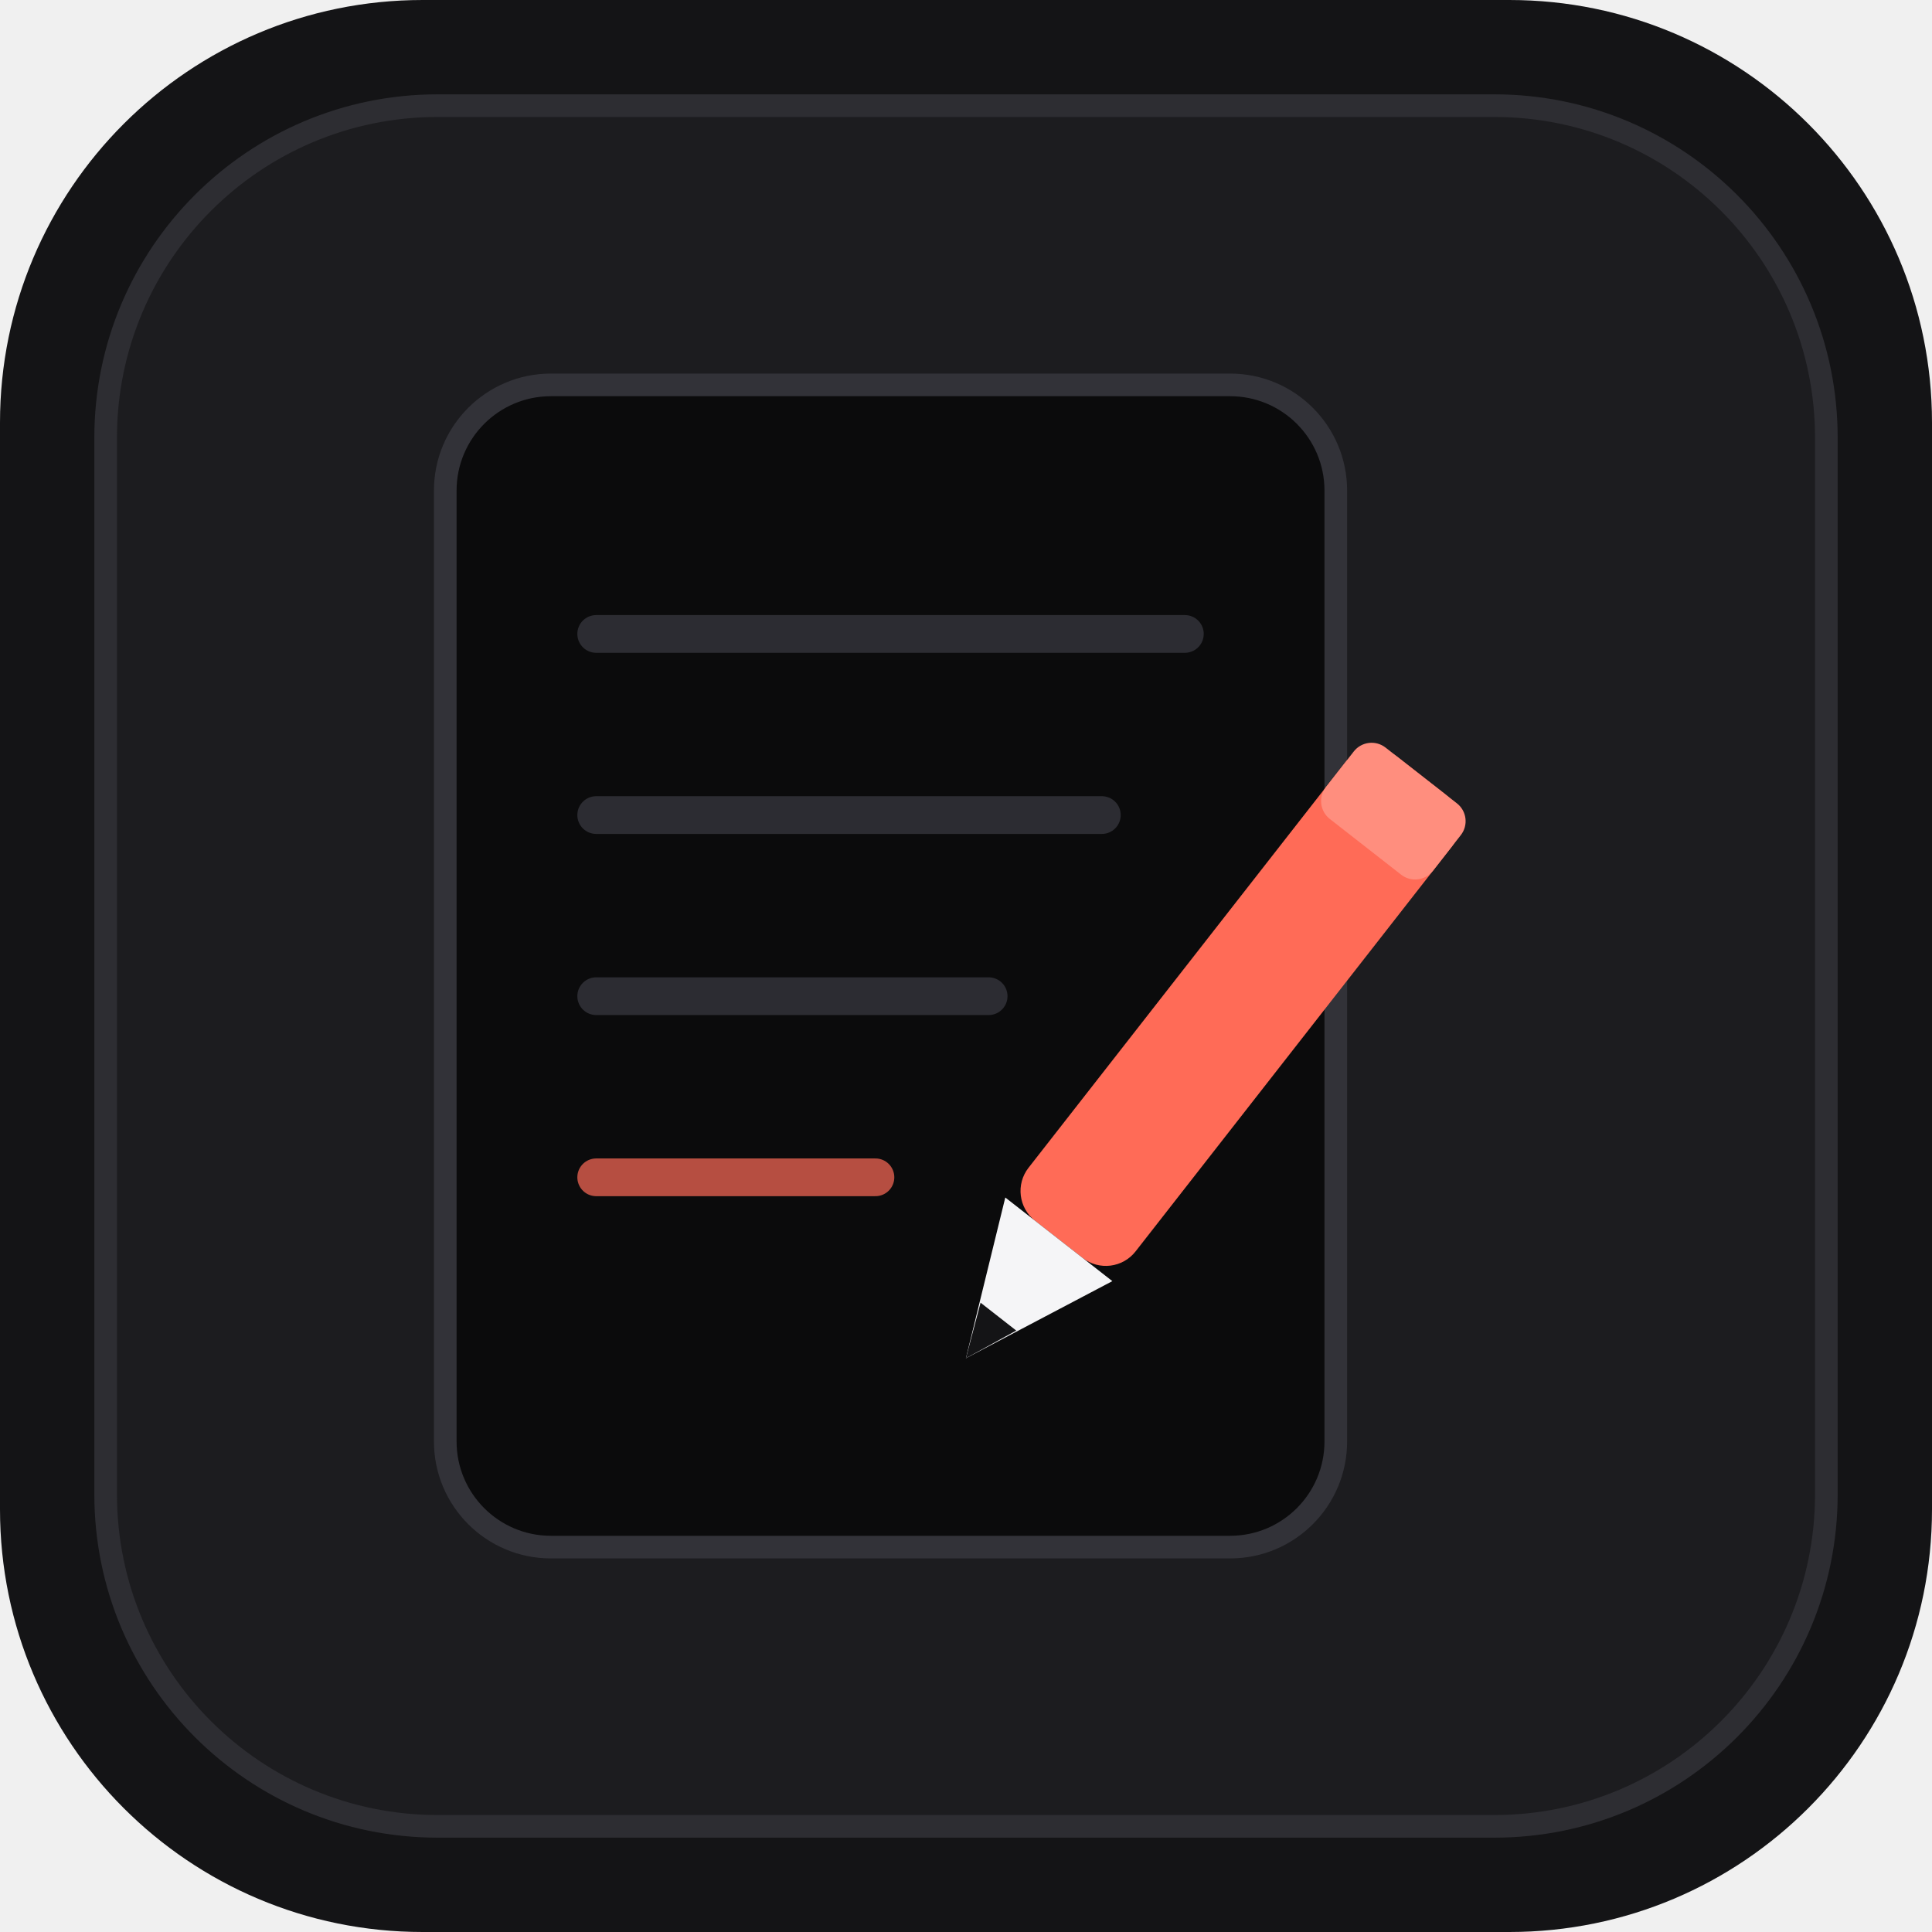
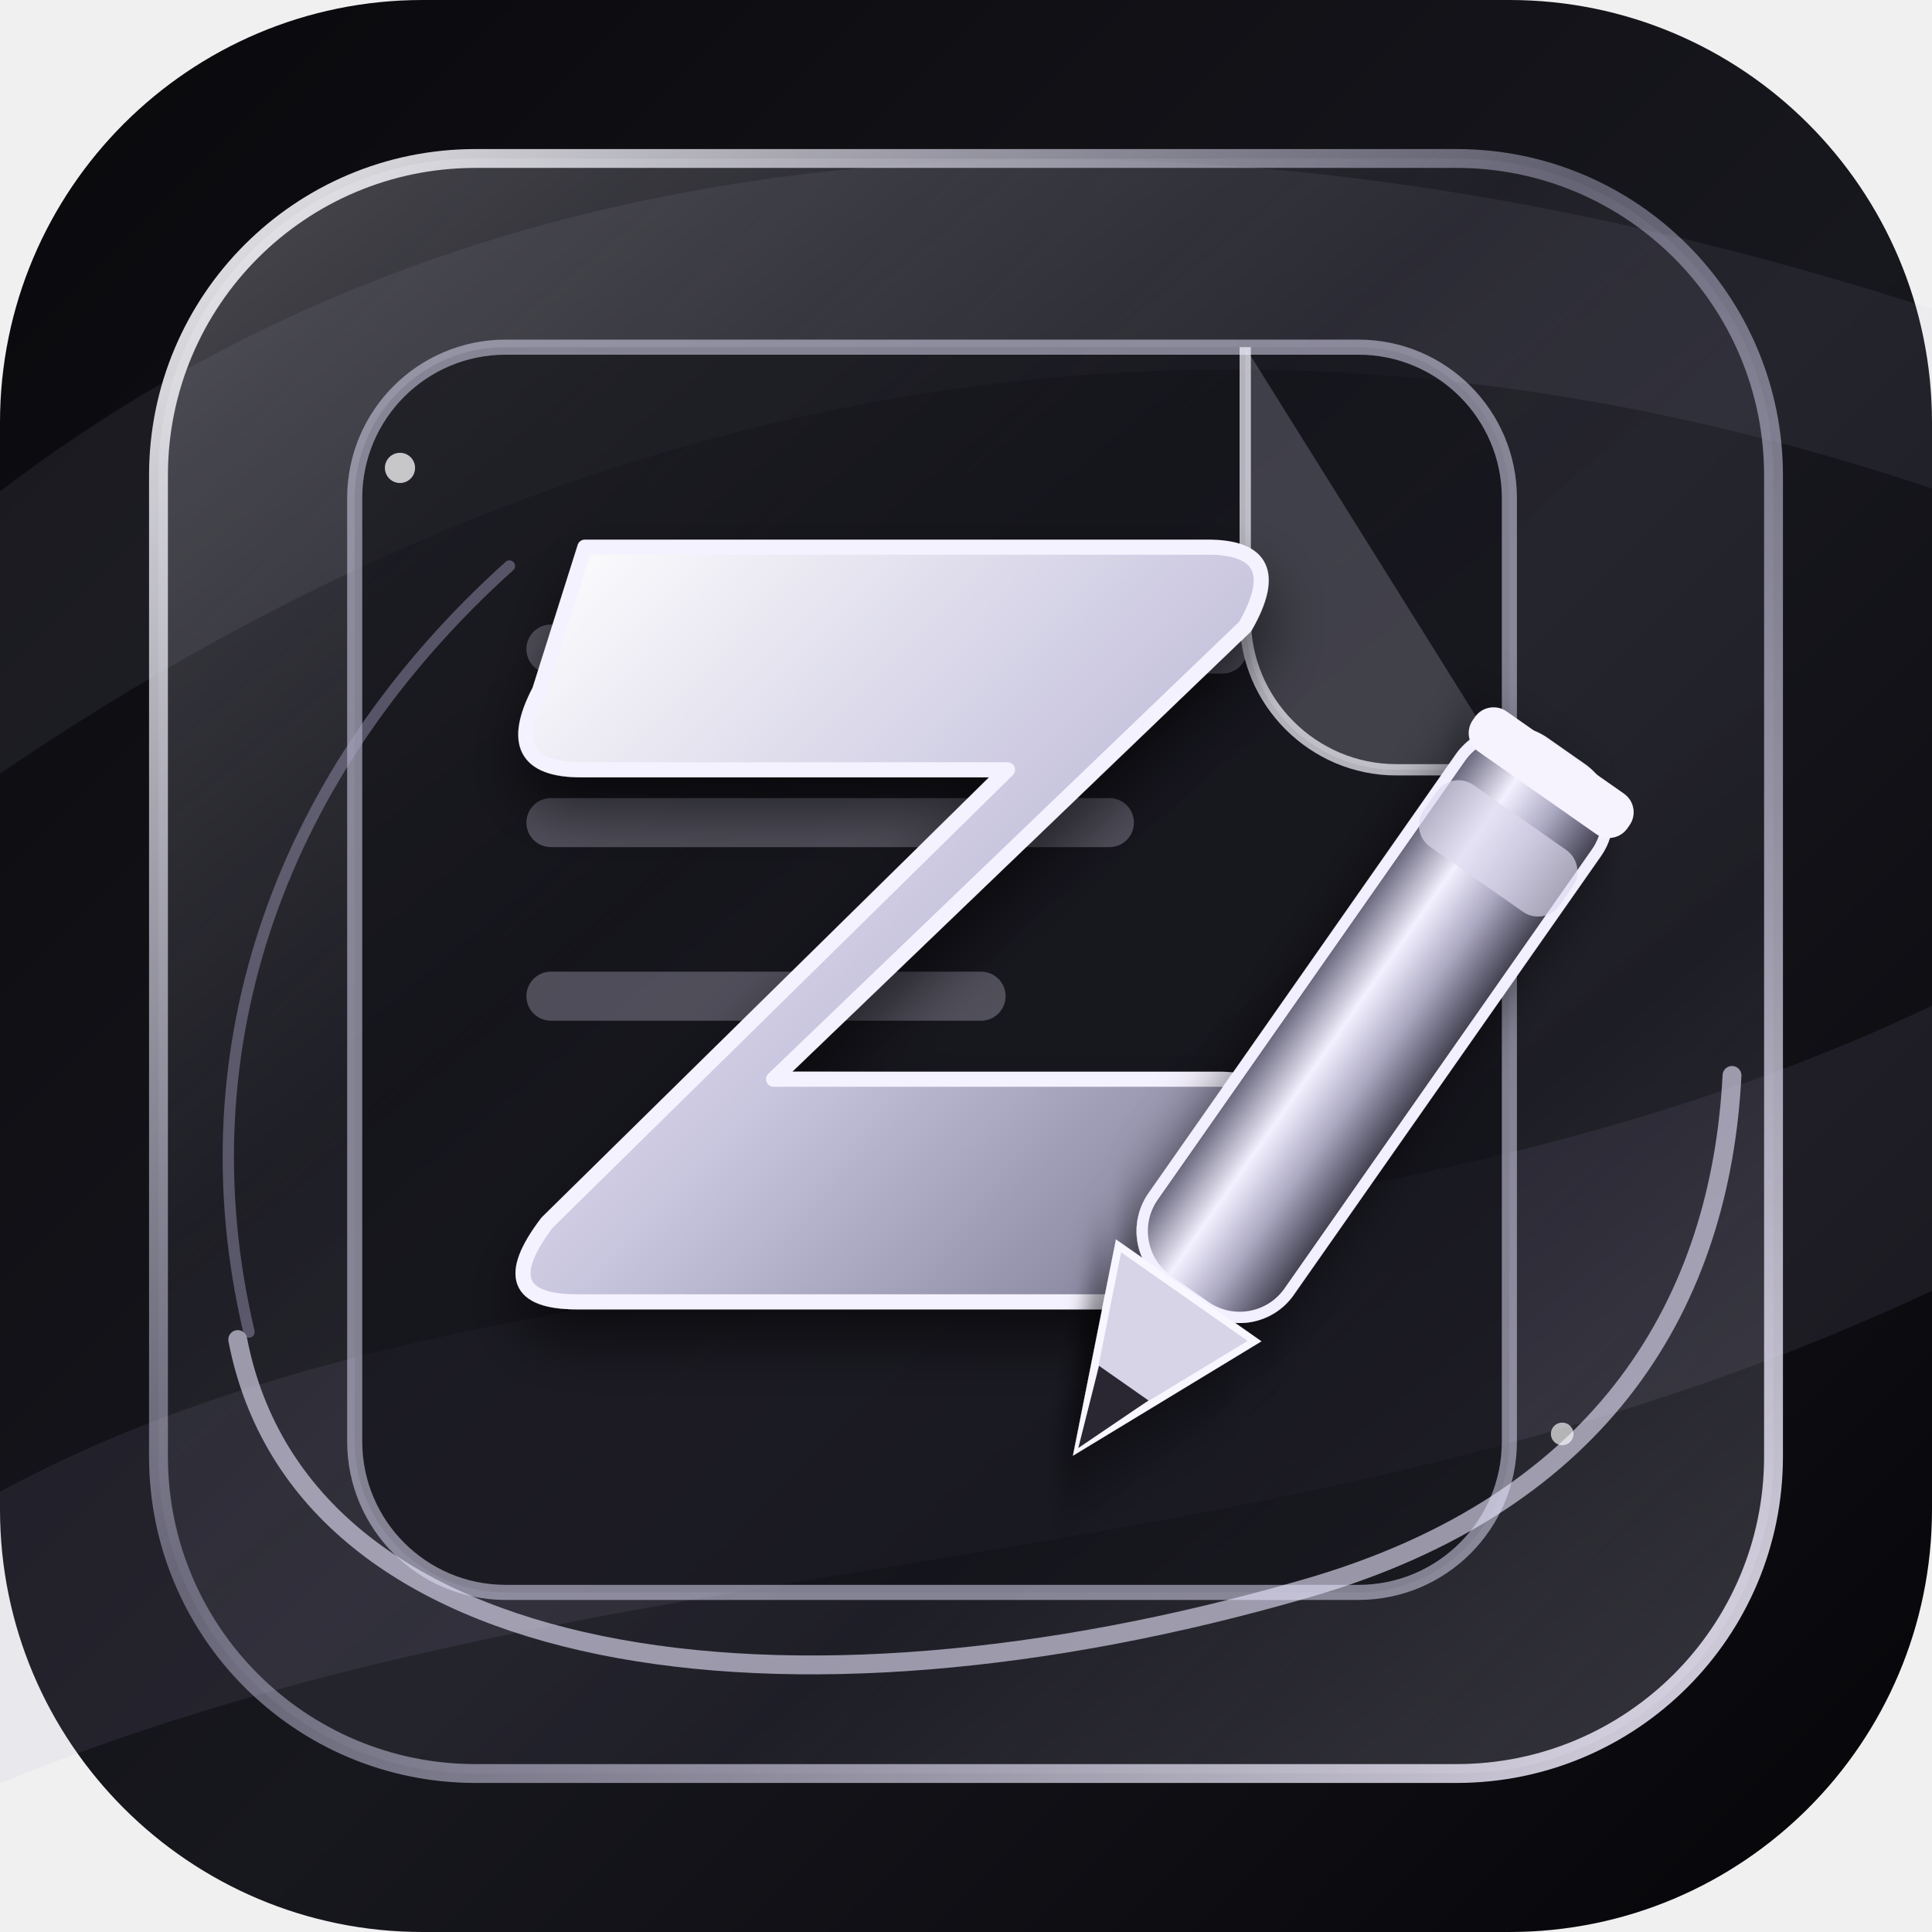
<svg xmlns="http://www.w3.org/2000/svg" viewBox="0 0 512 512" width="512" height="512">
-   <rect width="512" height="512" rx="112" fill="#141416" />
-   <rect x="28" y="28" width="456" height="456" rx="88" fill="#1C1C1F" stroke="#2D2D32" stroke-width="6" />
-   <rect x="118" y="102" width="236" height="308" rx="28" fill="#0B0B0C" stroke="#323238" stroke-width="6" />
-   <line x1="158" y1="168" x2="314" y2="168" stroke="#2C2C32" stroke-width="10" stroke-linecap="round" />
-   <line x1="158" y1="216" x2="292" y2="216" stroke="#2C2C32" stroke-width="10" stroke-linecap="round" />
-   <line x1="158" y1="264" x2="262" y2="264" stroke="#2C2C32" stroke-width="10" stroke-linecap="round" />
-   <line x1="158" y1="312" x2="232" y2="312" stroke="#FF6B57" stroke-width="10" stroke-linecap="round" opacity="0.7" />
-   <g transform="translate(320 278) rotate(38)">
-     <rect x="-18" y="-92" width="36" height="156" rx="10" fill="#FF6B57" />
-     <polygon points="-18,64 18,64 0,104" fill="#F5F5F7" />
-     <polygon points="-6,90 6,90 0,104" fill="#141416" />
-     <rect x="-18" y="-92" width="36" height="24" rx="6" fill="#FF8E7E" />
+   <defs>
+     <linearGradient id="bg" x1="0" y1="0" x2="1" y2="1">
+       <stop offset="0" stop-color="#09090c" />
+       <stop offset=".55" stop-color="#17171e" />
+       <stop offset="1" stop-color="#050508" />
+     </linearGradient>
+     <linearGradient id="glass" x1=".08" y1="0" x2=".9" y2="1">
+       <stop offset="0" stop-color="#f5f3ff" stop-opacity=".25" />
+       <stop offset=".38" stop-color="#a8a6bd" stop-opacity=".08" />
+       <stop offset=".72" stop-color="#4c4b5d" stop-opacity=".2" />
+       <stop offset="1" stop-color="#e8e5ff" stop-opacity=".18" />
+     </linearGradient>
+     <linearGradient id="edge" x1="0" y1="0" x2="1" y2="1">
+       <stop offset="0" stop-color="#ffffff" stop-opacity=".95" />
+       <stop offset=".45" stop-color="#b9b7d2" stop-opacity=".45" />
+       <stop offset="1" stop-color="#f5f0ff" stop-opacity=".9" />
+     </linearGradient>
+     <linearGradient id="z" x1="0" y1="0" x2="1" y2="1">
+       <stop offset="0" stop-color="#fff" />
+       <stop offset=".52" stop-color="#c9c6df" />
+       <stop offset="1" stop-color="#77758e" />
+     </linearGradient>
+     <linearGradient id="pen" x1="0" y1="0" x2="1" y2="0">
+       <stop offset="0" stop-color="#5c5a70" />
+       <stop offset=".35" stop-color="#f3f1ff" />
+       <stop offset=".65" stop-color="#aaa7c1" />
+       <stop offset="1" stop-color="#393846" />
+     </linearGradient>
+     <filter id="shadow" x="-30%" y="-30%" width="160%" height="160%">
+       <feGaussianBlur in="SourceAlpha" stdDeviation="8" />
+       <feOffset dy="9" />
+       <feComponentTransfer>
+         <feFuncA type="linear" slope=".55" />
+       </feComponentTransfer>
+       <feMerge>
+         <feMergeNode />
+         <feMergeNode in="SourceGraphic" />
+       </feMerge>
+     </filter>
+   </defs>
+   <rect width="512" height="512" rx="112" fill="url(#bg)" />
+   <path d="M-24 150C120 22 326 16 536 90L536 138C342 65 154 91-24 222Z" fill="#bdb9d8" opacity=".08" />
+   <path d="M-30 414C116 310 352 358 540 252V328C350 430 150 399-30 486Z" fill="#aaa7c8" opacity=".1" />
+   <rect x="42" y="42" width="428" height="428" rx="84" fill="url(#glass)" stroke="url(#edge)" stroke-width="5" />
+   <rect x="94" y="92" width="306" height="330" rx="40" fill="#101016" fill-opacity=".62" stroke="#d9d6ef" stroke-opacity=".55" stroke-width="4" />
+   <path d="M330 92v72c0 22 18 40 40 40h30" fill="#d8d5e9" fill-opacity=".22" stroke="#f7f5ff" stroke-opacity=".7" stroke-width="3" />
+   <path d="M146 172h178M146 218h148M146 264h114" stroke="#c8c5dc" stroke-opacity=".32" stroke-width="13" stroke-linecap="round" />
+   <g filter="url(#shadow)">
+     <path d="M155 145H320Q342 145 330 166L205 286H323Q344 286 333 307L312 345H153Q129 345 145 324L267 204H154Q132 204 143 183Z" fill="url(#z)" stroke="#f5f2ff" stroke-width="4" stroke-linejoin="round" />
  </g>
+   <g transform="translate(350 292) rotate(35)" filter="url(#shadow)">
+     <rect x="-22" y="-112" width="44" height="174" rx="16" fill="url(#pen)" stroke="#f2efff" stroke-width="3" />
+     <rect x="-22" y="-92" width="44" height="20" rx="7" fill="#dedbee" fill-opacity=".65" />
+     <path d="M-22 62H22L0 112Z" fill="#d7d4e8" stroke="#f8f6ff" stroke-width="2" />
+     <path d="M-8 91H8L0 112Z" fill="#292833" />
+     <rect x="-25" y="-113" width="50" height="13" rx="6" fill="#f6f3ff" />
+   </g>
+   <path d="M63 355C80 443 208 461 346 421C426 398 456 344 459 285" fill="none" stroke="#e7e4fa" stroke-opacity=".62" stroke-width="5" stroke-linecap="round" />
+   <path d="M66 353C48 277 75 204 135 150" fill="none" stroke="#aaa6c5" stroke-opacity=".42" stroke-width="3" stroke-linecap="round" />
+   <circle cx="106" cy="124" r="4" fill="#fff" opacity=".75" />
+   <circle cx="414" cy="380" r="3" fill="#fff" opacity=".65" />
</svg>
